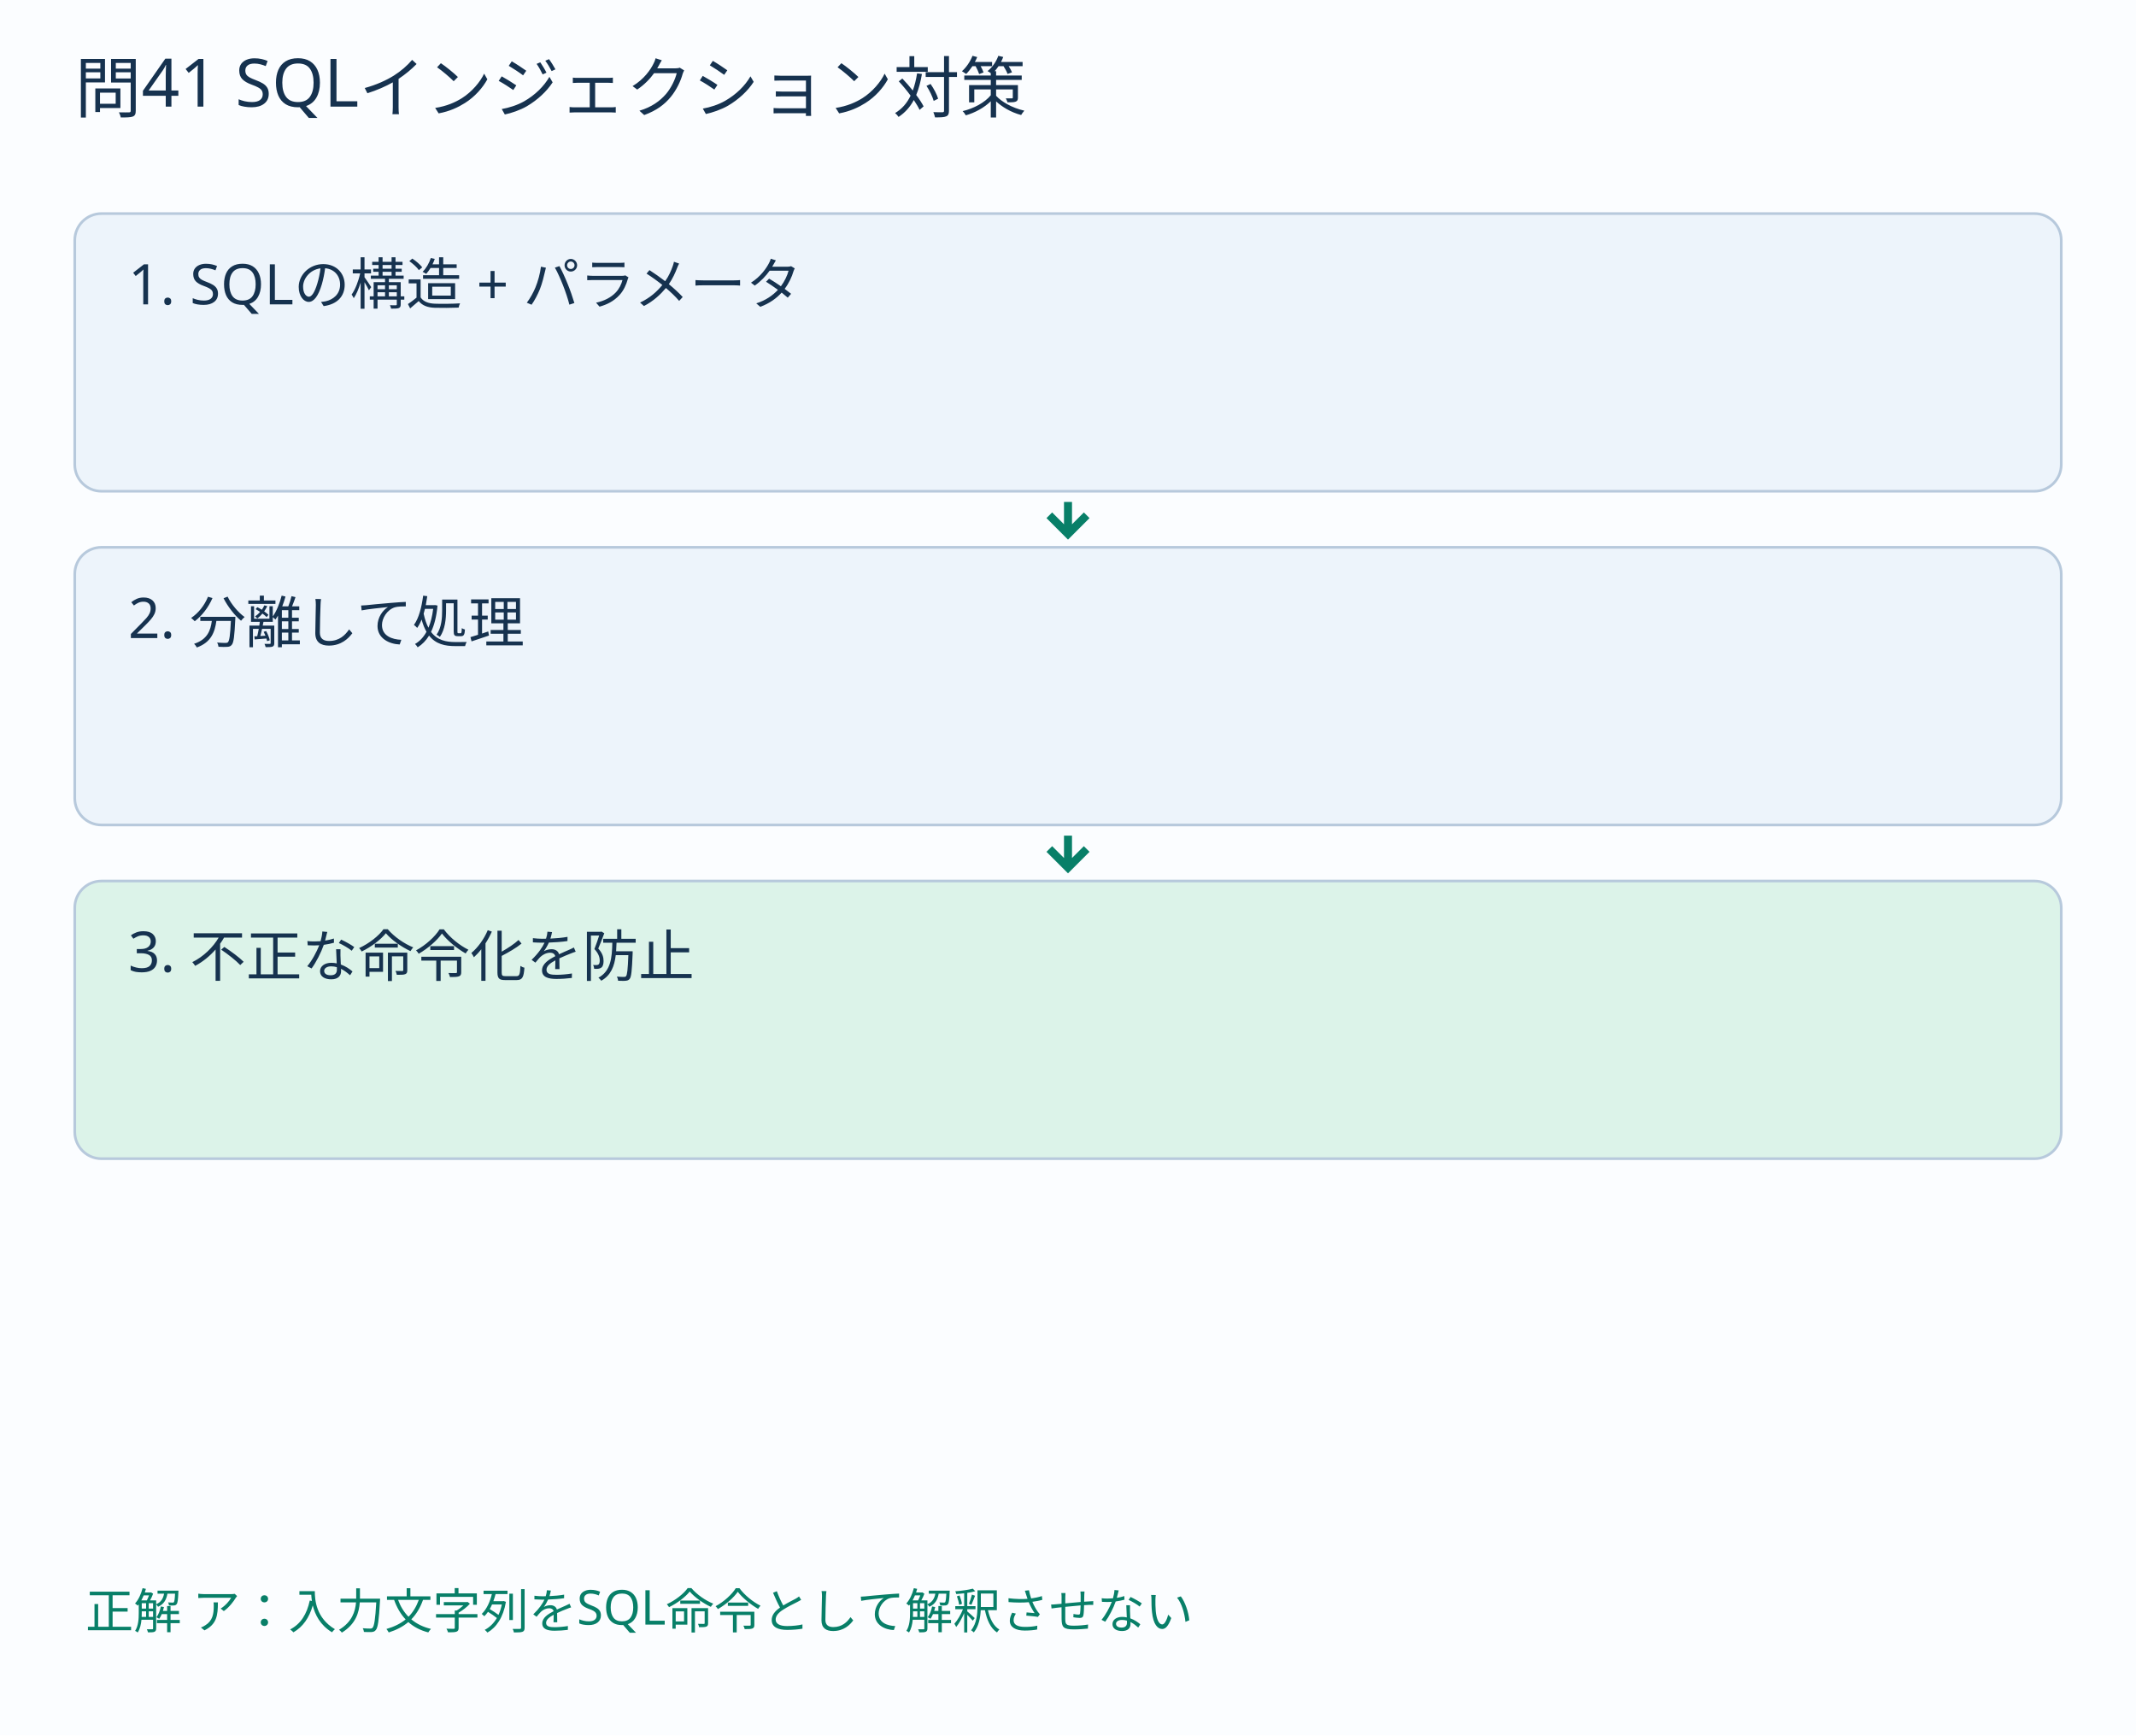
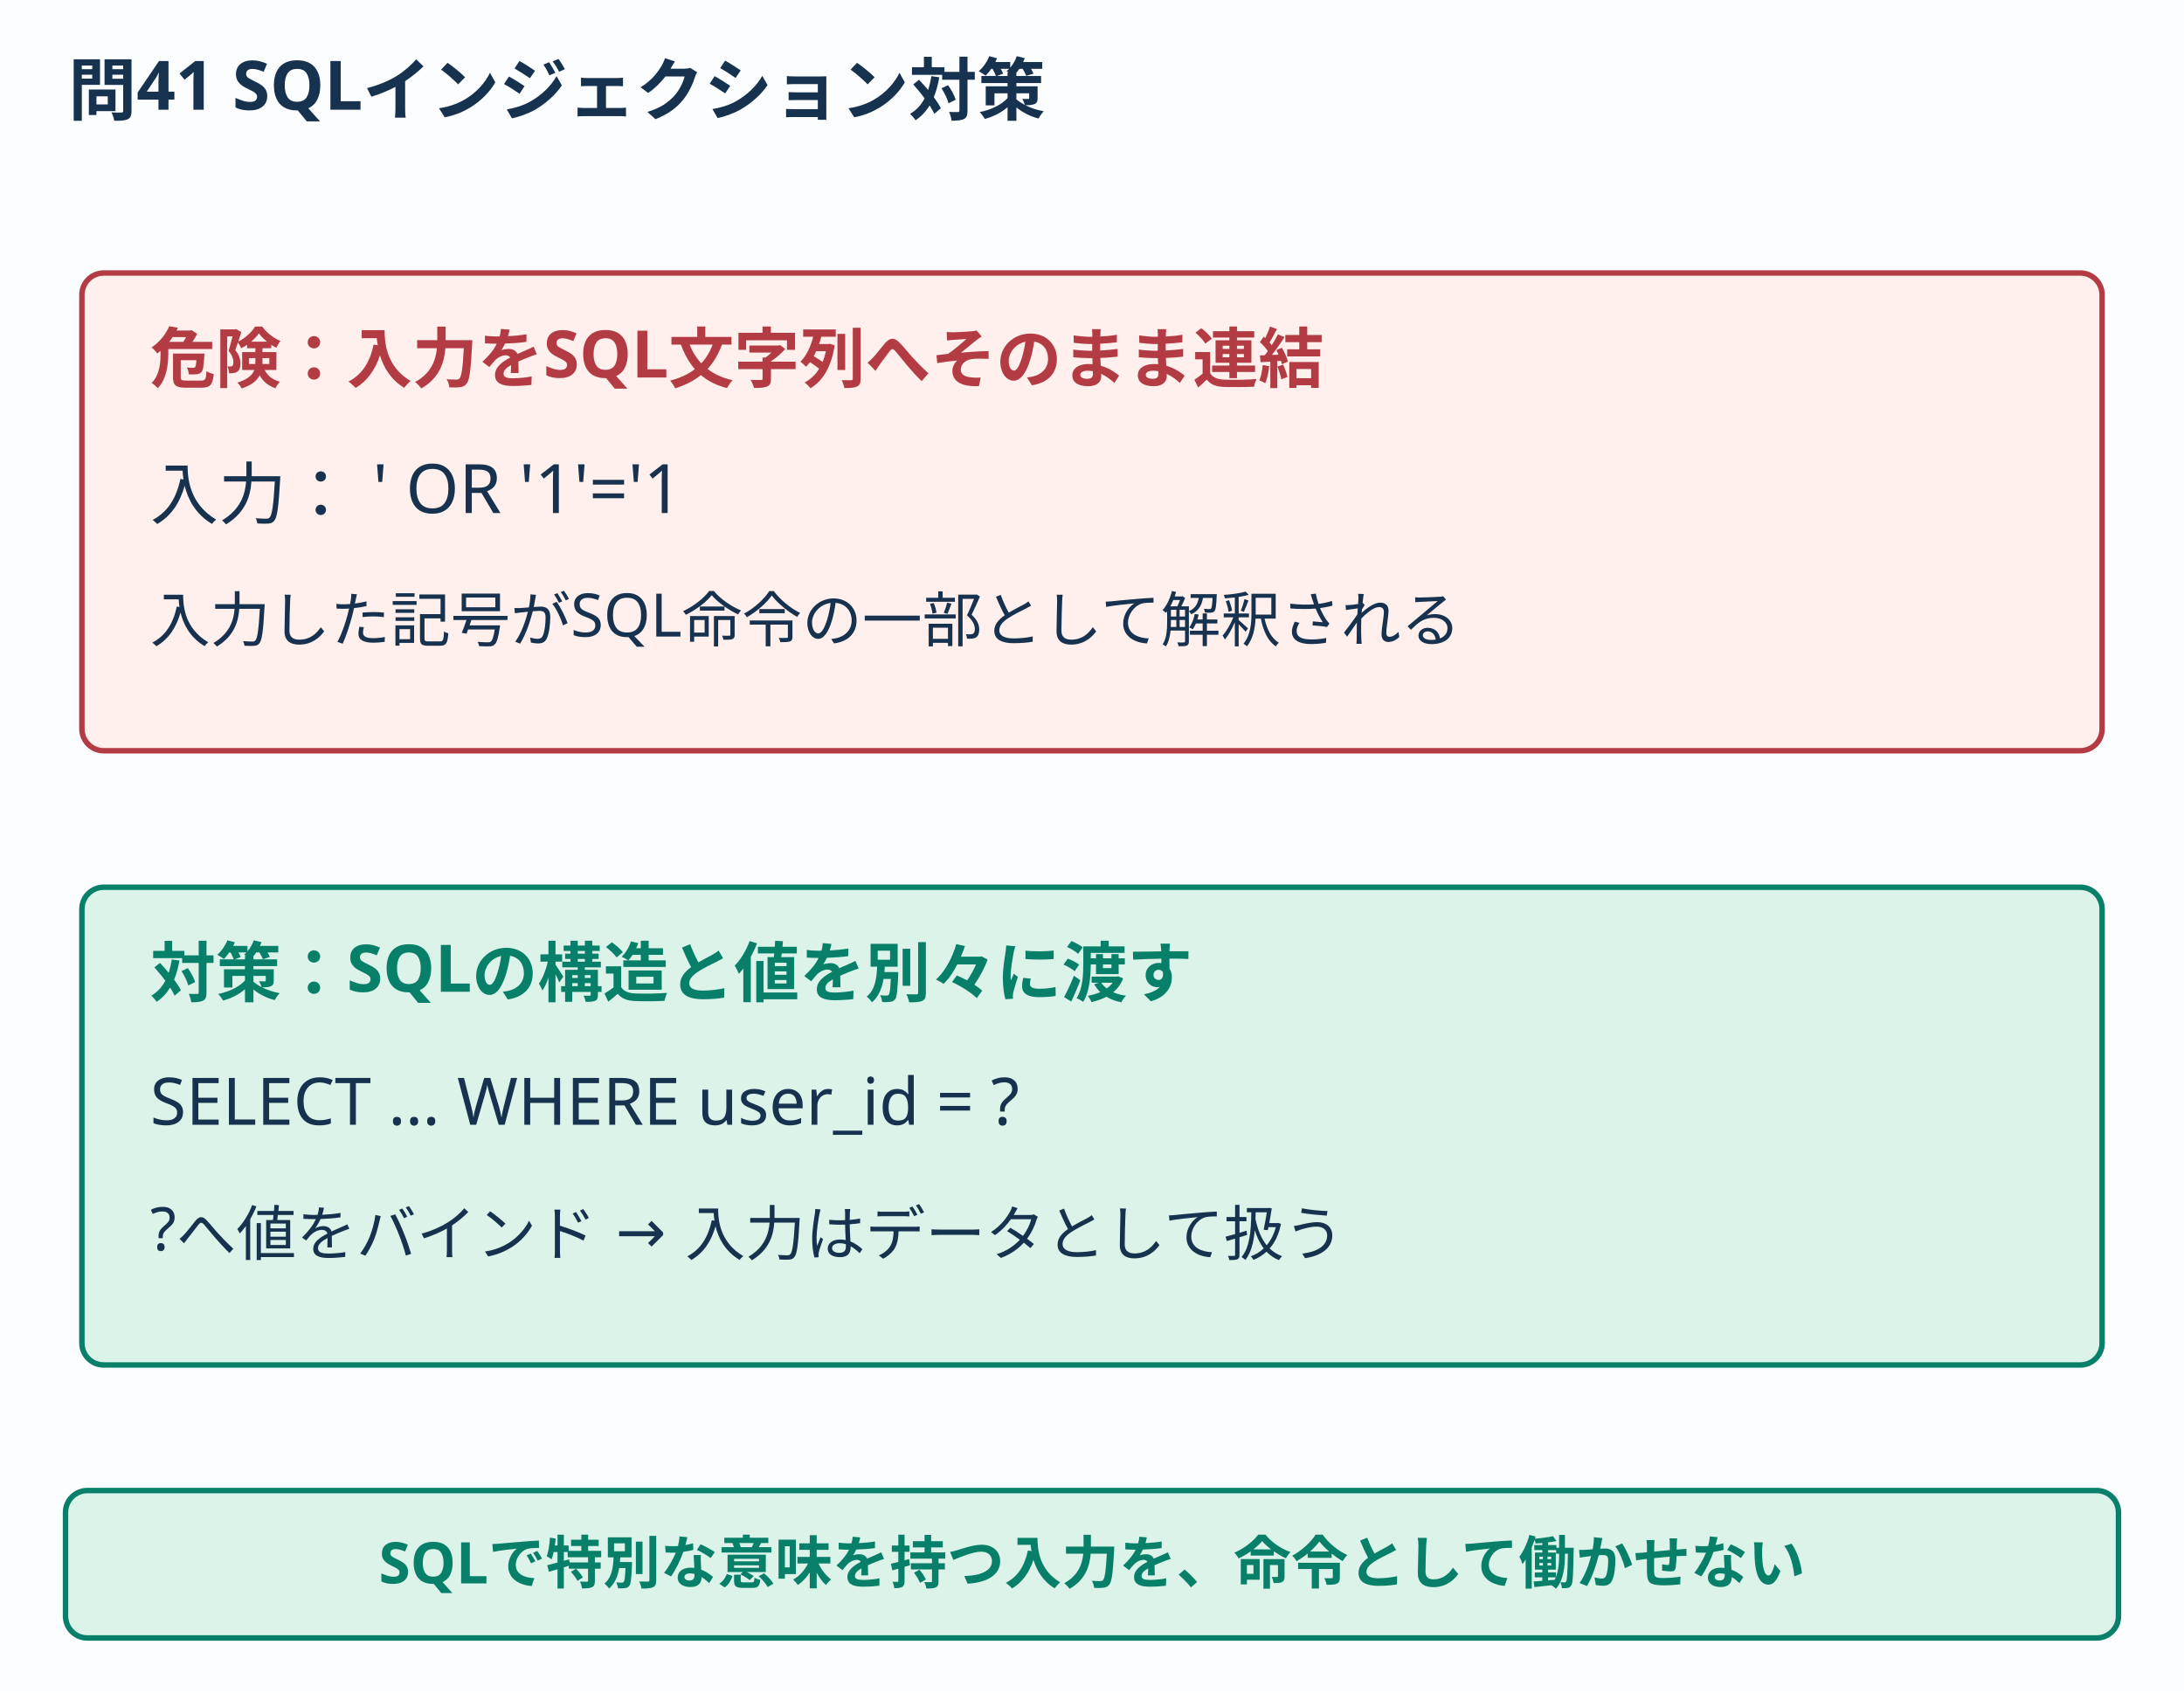
- <svg xmlns="http://www.w3.org/2000/svg" viewBox="0 0 800 650" role="img" aria-labelledby="title41">
-   <rect width="800" height="650" fill="#fbfdff" />
+ <svg xmlns="http://www.w3.org/2000/svg" viewBox="0 0 800 620" role="img" aria-labelledby="title41">
+   <defs>
+     <marker id="a41" markerWidth="9" markerHeight="9" refX="8" refY="4" orient="auto">
+       <path d="M0 0 L8 4 L0 8 Z" fill="#2563a6" />
+     </marker>
+   </defs>
+   <rect width="800" height="620" fill="#fbfdff" />
  <g font-family="Meiryo,Yu Gothic,sans-serif">
-     <text x="28" y="42" font-size="25" fill="#16324f">問41  SQLインジェクション対策</text>
-     <rect x="28" y="80" width="744" height="104" rx="10" fill="#edf4fb" stroke="#b7c9dc" />
-     <text x="48" y="114" font-size="21" fill="#16324f">1. SQLの構造 + パラメータ</text>
-     <path d="M400 188 v12 m-7 -7 7 7 7 -7" fill="none" stroke="#087f68" stroke-width="3" />
-     <rect x="28" y="205" width="744" height="104" rx="10" fill="#edf4fb" stroke="#b7c9dc" />
-     <text x="48" y="239" font-size="21" fill="#16324f">2. 分離して処理</text>
-     <path d="M400 313 v12 m-7 -7 7 7 7 -7" fill="none" stroke="#087f68" stroke-width="3" />
-     <rect x="28" y="330" width="744" height="104" rx="10" fill="#dcf3e9" stroke="#b7c9dc" />
-     <text x="48" y="364" font-size="21" fill="#16324f">3. 不正な命令化を防止</text>
-     <text x="32" y="610" font-size="18" fill="#087f68">正解 ア：入力文字列をSQL命令として解釈させない</text>
+     <text x="25" y="42" font-size="25" fill="#16324f" font-weight="700">問41 SQLインジェクション対策</text>
+     <rect x="30" y="100" width="740" height="175" rx="8" fill="#fff0ed" stroke="#b33b44" stroke-width="2" />
+     <text x="55" y="140" font-size="24" fill="#b33b44" text-anchor="start" font-weight="700">危険：入力をSQL文字列へそのまま連結</text>
+     <text x="55" y="190" font-size="25" fill="#16324f" text-anchor="start" font-weight="400">入力： ' OR '1'='1</text>
+     <text x="55" y="235" font-size="22" fill="#16324f" text-anchor="start" font-weight="400">入力した記号がSQL命令の一部として解釈される</text>
+     <rect x="30" y="325" width="740" height="175" rx="8" fill="#dcf3e9" stroke="#087f68" stroke-width="2" />
+     <text x="55" y="365" font-size="24" fill="#087f68" text-anchor="start" font-weight="700">対策：SQLの構造と値を別々に渡す</text>
+     <text x="55" y="412" font-size="24" fill="#16324f" text-anchor="start" font-weight="400">SELECT … WHERE user_id = ?</text>
+     <text x="55" y="458" font-size="22" fill="#16324f" text-anchor="start" font-weight="400">?へ値をバインド → 入力はデータとして扱う</text>
+     <rect x="24" y="546" width="752" height="54" rx="8" fill="#dcf3e9" stroke="#087f68" stroke-width="2" />
+     <text x="400" y="580" font-size="21" fill="#087f68" text-anchor="middle" font-weight="700">SQLで特別な意味を持つ入力を、命令として働かせない</text>
  </g>
</svg>
